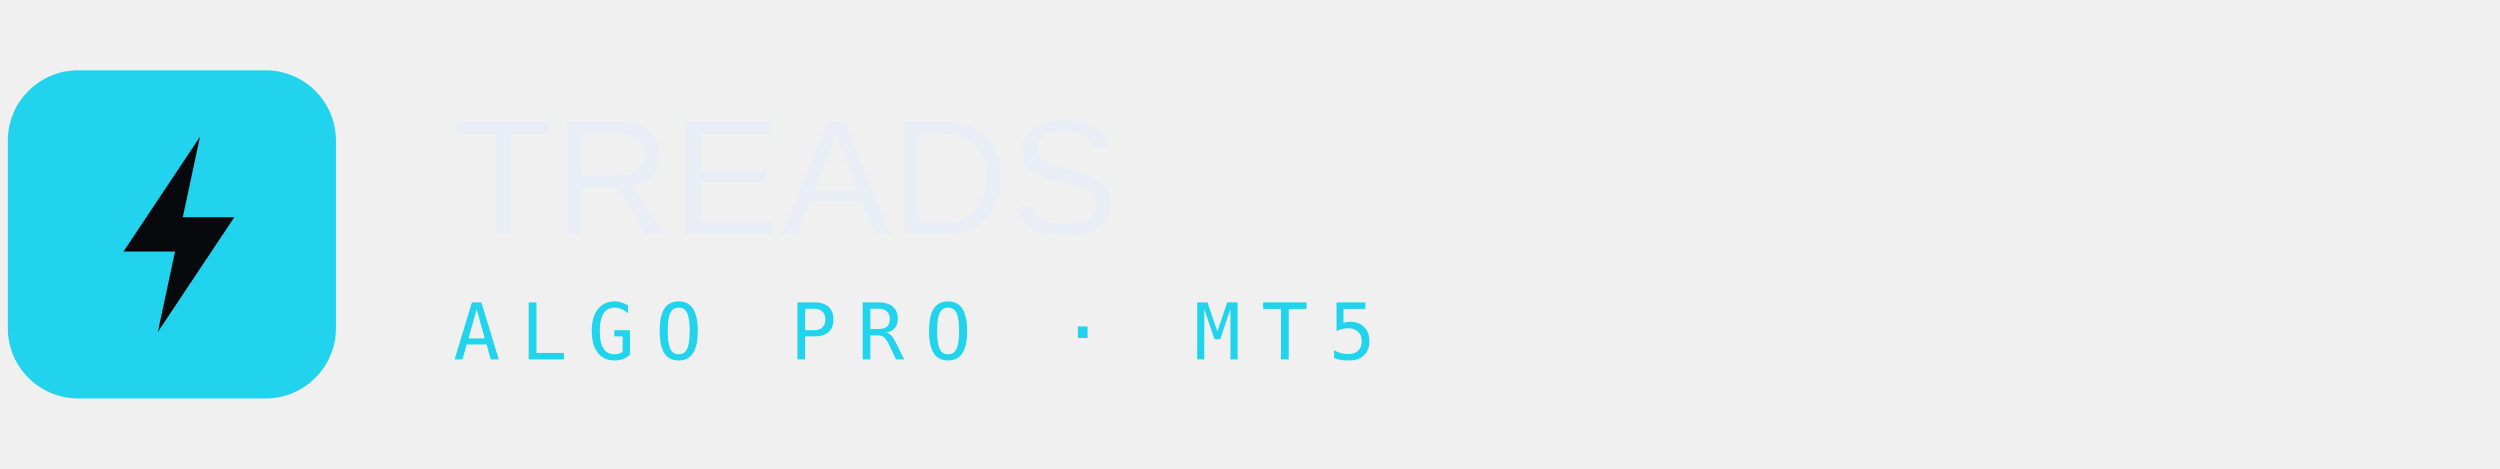
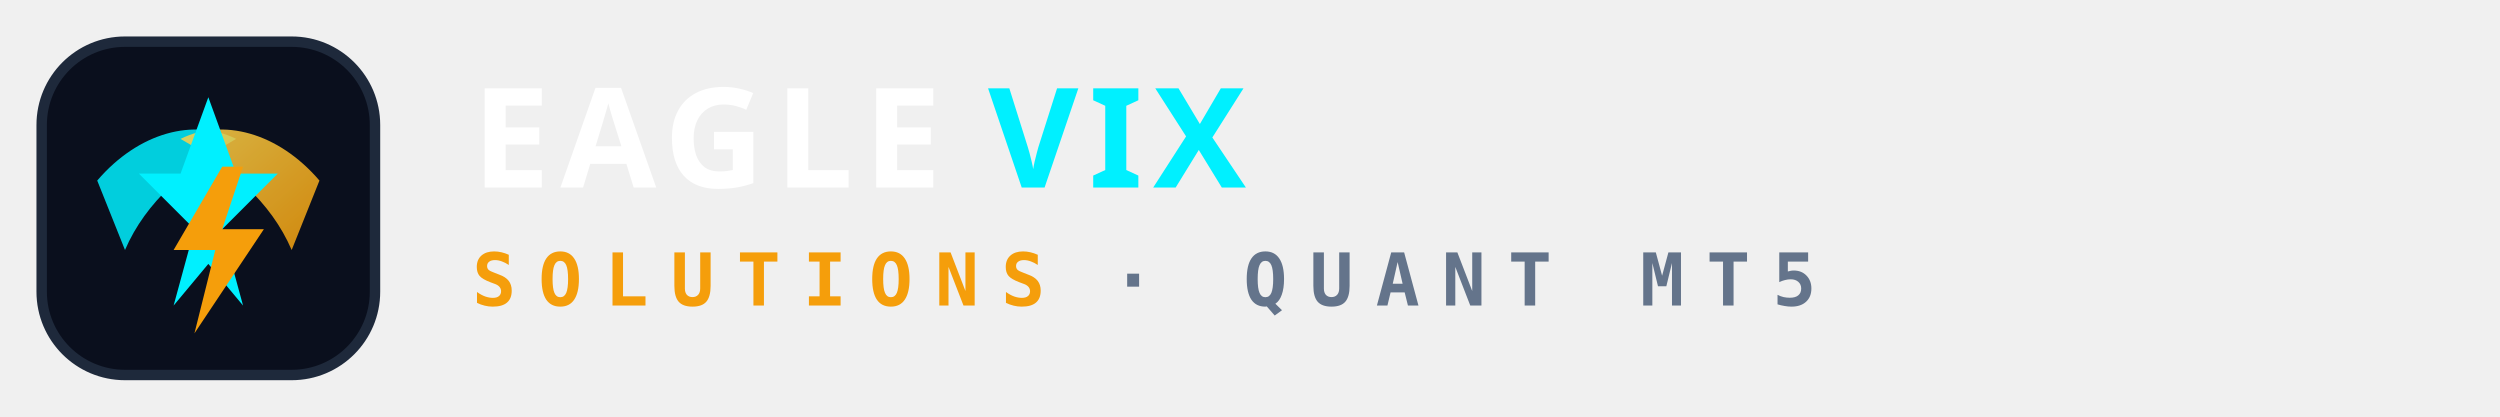
- <svg xmlns="http://www.w3.org/2000/svg" viewBox="0 0 320 60" fill="none" role="img" aria-label="Treads Algo">
-   <rect x="1" y="9" width="42" height="42" rx="9" fill="#22D3EE" />
-   <path d="M25.6 17.5 15.8 32.2h6.6l-2.2 10.3 9.8-14.7h-6.6l2.2-10.3Z" fill="#07090C" />
-   <text x="58" y="30" font-family="pp-neue-machina-plain, Helvetica Neue, Arial, sans-serif" font-size="21" fill="#E9EEF6">TREADS</text>
-   <text x="58" y="46" font-family="jetbrains-mono, monospace" font-size="10" letter-spacing="2.6" fill="#22D3EE">ALGO PRO · MT5</text>
+ <svg xmlns="http://www.w3.org/2000/svg" viewBox="0 0 360 60" fill="none" role="img" aria-label="EAGLE VIX SOLUTIONS">
+   <defs>
+     <linearGradient id="wmGradient" x1="0%" y1="0%" x2="100%" y2="100%">
+       <stop offset="0%" stop-color="#00F0FF" />
+       <stop offset="100%" stop-color="#F59E0B" />
+     </linearGradient>
+     <linearGradient id="goldGradient" x1="0%" y1="0%" x2="100%" y2="100%">
+       <stop offset="0%" stop-color="#FCD34D" />
+       <stop offset="100%" stop-color="#F59E0B" />
+     </linearGradient>
+   </defs>
+   <g transform="translate(6, 6)">
+     <rect width="48" height="48" rx="12" fill="#0A0F1D" stroke="#1E293B" stroke-width="1.5" />
+     <path d="M8 20 C14 13 22 11 28 14 C21 18 15 23 12 30 Z" fill="#00F0FF" opacity="0.85" />
+     <path d="M40 20 C34 13 26 11 20 14 C27 18 33 23 36 30 Z" fill="url(#goldGradient)" opacity="0.85" />
+     <path d="M24 8 L28 19 L34 19 L26 27 L29 38 L24 32 L19 38 L22 27 L14 19 L20 19 Z" fill="#00F0FF" />
+     <path d="M26 18 L19 30 H25 L22 42 L32 27 H26 L29 18 Z" fill="#F59E0B" />
+   </g>
+   <text x="68" y="27" font-family="'PP Neue Machina', 'Neue Haas Grotesk', system-ui, sans-serif" font-weight="800" font-size="20" letter-spacing="1.5" fill="#FFFFFF">EAGLE <tspan fill="#00F0FF">VIX</tspan>
+   </text>
+   <text x="68" y="44" font-family="'JetBrains Mono', monospace" font-size="10.5" font-weight="700" letter-spacing="3.2" fill="#F59E0B">SOLUTIONS <tspan fill="#64748B">· QUANT MT5</tspan>
+   </text>
</svg>
